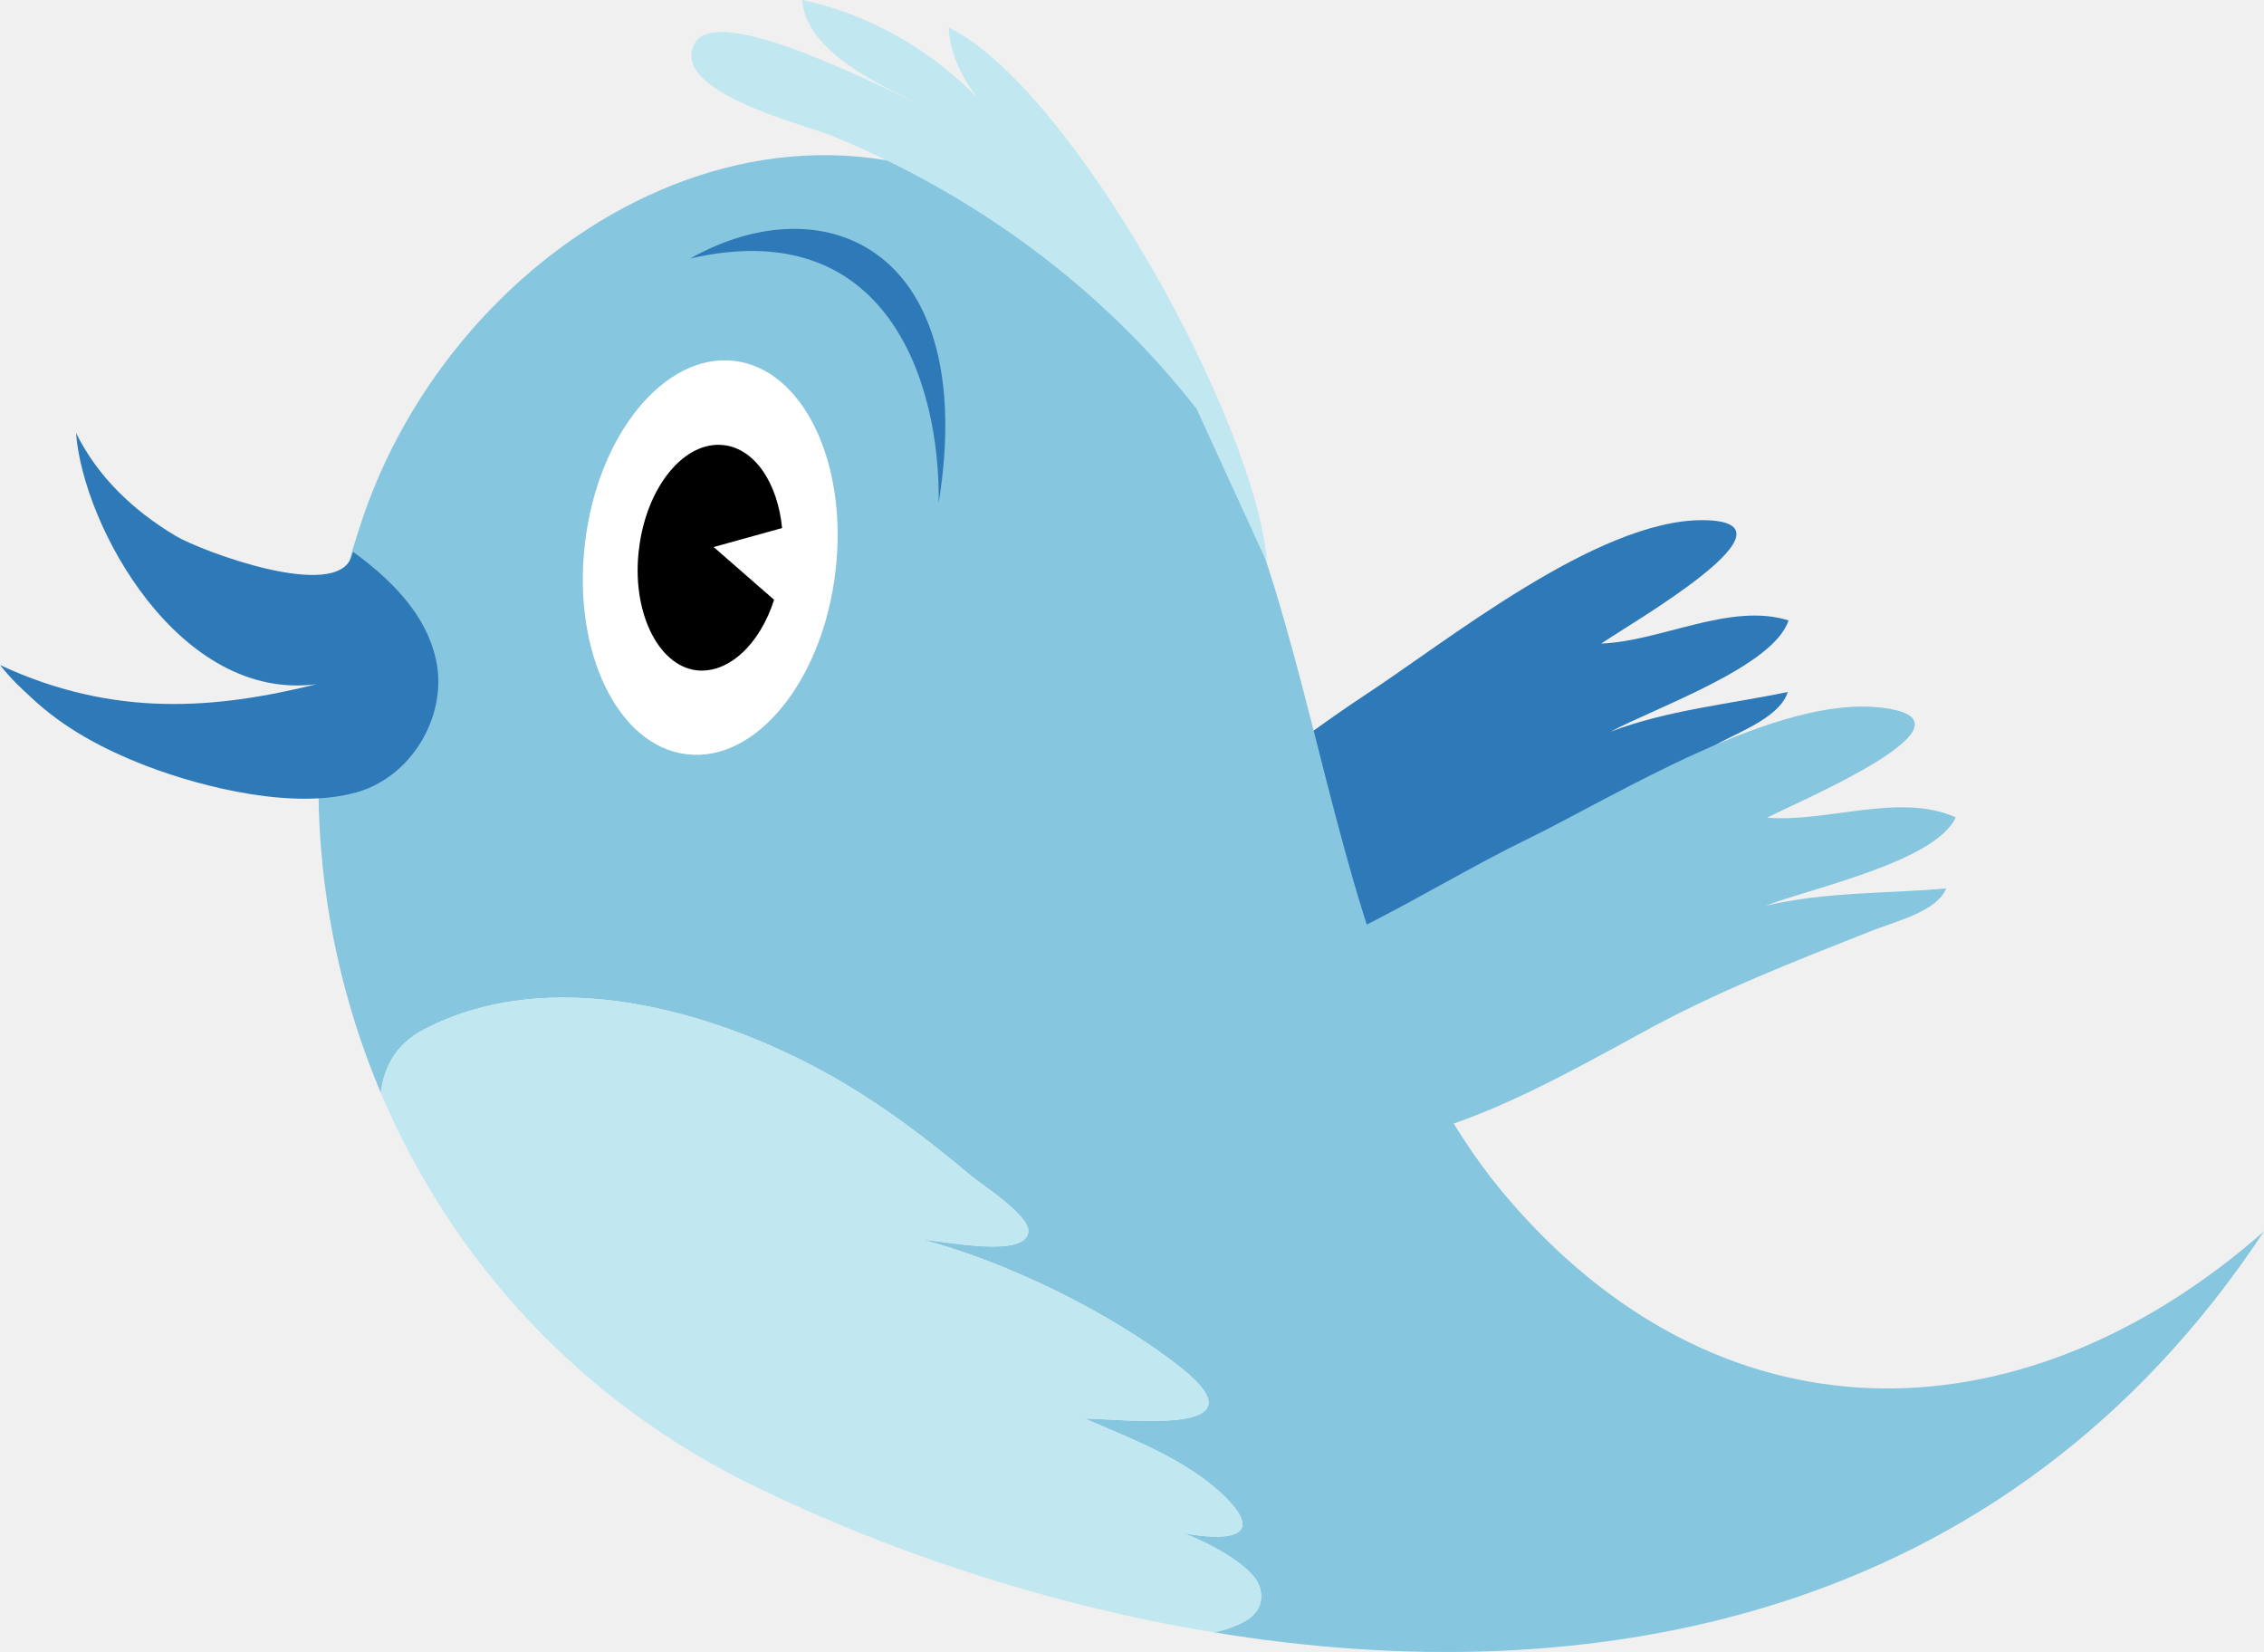
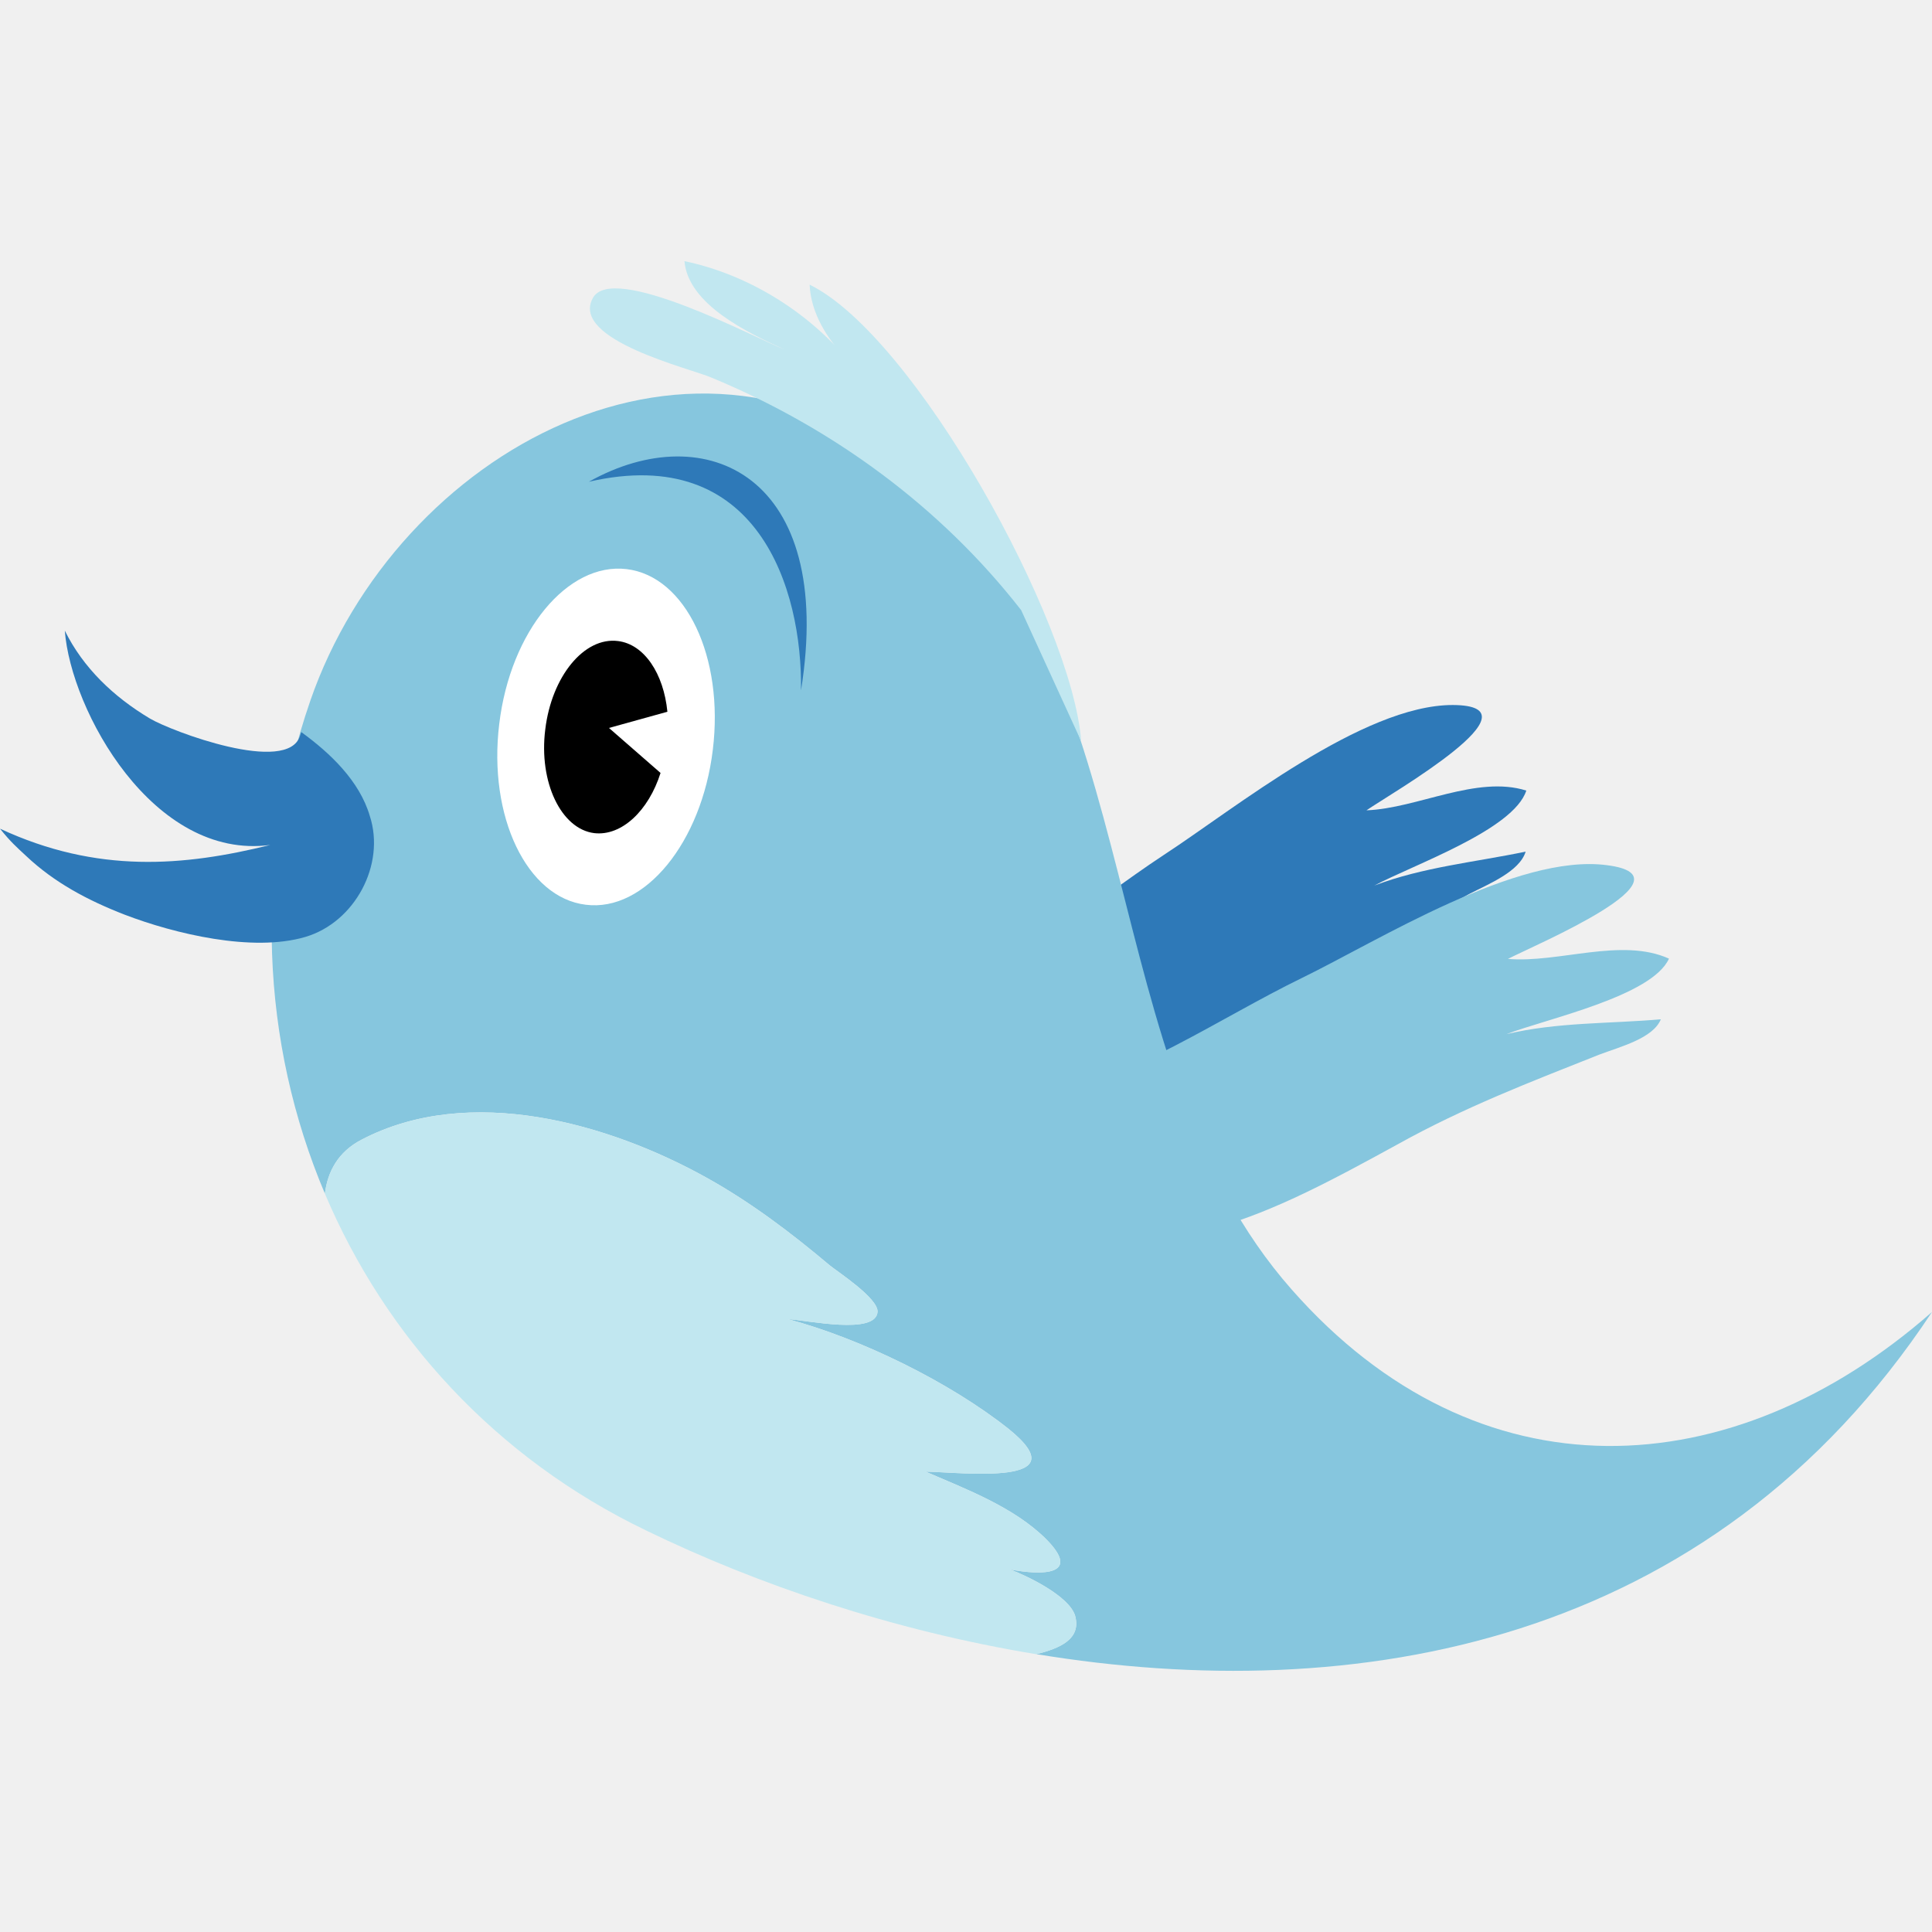
- <svg xmlns="http://www.w3.org/2000/svg" width="2500" height="1824" viewBox="0 0 98.676 72">
+ <svg xmlns="http://www.w3.org/2000/svg" width="200" height="200" viewBox="0 0 98.676 72">
  <path d="M46.906 38.006c4.511-1.443 8.646-5.12 12.541-7.682 3.608-2.354 10.152-7.661 14.756-7.654 4.683.026-3.11 4.484-4.412 5.379 2.604-.099 5.621-1.805 8.164-1.009-.643 2.008-5.809 3.805-7.758 4.85 2.479-.943 5.159-1.196 7.725-1.732-.313 1.022-1.886 1.649-2.896 2.171-3.366 1.855-6.5 3.518-9.641 5.789-6.396 4.622-10.547 7.433-18.665 6.922" fill="#2e79b8" />
  <path d="M54.906 69.17c-.319-.997-2.407-2.005-3.323-2.352 1.674.324 3.669.293 1.85-1.543-1.64-1.635-4.069-2.547-6.16-3.451 1.896.033 7.915.779 4.236-2.187-3.011-2.387-7.535-4.606-11.265-5.602.959.053 4.518.832 4.577-.384.015-.694-2.01-2.014-2.441-2.36-1.958-1.651-4.015-3.209-6.251-4.457-5.043-2.815-12.156-4.834-17.653-1.969-1.209.622-1.743 1.637-1.882 2.761-3.263-7.71-3.688-16.642-.741-25.187 4.392-12.67 19.681-21.292 31.24-11.347 11.819 10.17 8.582 29.761 18.877 41.429 9.509 10.808 22.491 10.123 32.706 1.15C87.341 70.807 69.132 73.816 52.93 71.146c1.178-.291 2.322-.759 1.976-1.976" fill="#86c6de" />
  <path d="M16.594 47.628c.139-1.124.673-2.139 1.882-2.761 5.497-2.865 12.61-.848 17.652 1.969 2.237 1.248 4.294 2.805 6.252 4.457.433.348 2.456 1.666 2.441 2.361-.061 1.215-3.618.436-4.577.383 3.729.994 8.254 3.215 11.265 5.602 3.679 2.965-2.341 2.219-4.236 2.187 2.09.903 4.521 1.815 6.16 3.45 1.819 1.837-.176 1.869-1.85 1.543.916.348 3.004 1.354 3.323 2.353.346 1.217-.799 1.687-1.978 1.978-7.327-1.205-14.23-3.555-19.912-6.312-7.717-3.712-13.329-9.906-16.422-17.21" fill="#c1e7f0" />
  <path d="M25.498 23.643c-.576 4.729 1.414 8.867 4.42 9.228 3.014.381 5.918-3.181 6.489-7.916.578-4.718-1.37-8.863-4.405-9.226-3-.356-5.935 3.153-6.504 7.914" fill="#fff" />
  <path d="M31.564 19.403c1.347.167 2.331 1.665 2.523 3.611l-2.984.828 2.634 2.298c-.612 1.931-1.987 3.234-3.384 3.074-1.692-.209-2.844-2.601-2.504-5.295.324-2.706 1.987-4.738 3.715-4.516" />
  <path d="M15.326 24.235c-.619 2.022-6.592-.231-7.673-.877-1.85-1.105-3.404-2.584-4.343-4.487.306 4.071 4.508 11.743 10.492 10.947-4.405 1.09-8.835 1.479-13.802-.832.552.688.838.93 1.334 1.393 1.451 1.371 3.167 2.276 5.047 3.005 2.529.967 6.513 1.929 9.216 1.131 2.532-.75 4.101-3.695 3.29-6.18-.521-1.779-2.019-3.211-3.502-4.283M40.911 21.924c1.763-10.967-4.858-14.009-10.835-10.657 8.628-1.987 10.913 5.47 10.835 10.657" fill="#2e79b8" />
  <path d="M53.107 42.711c4.641-.889 9.176-4.049 13.382-6.097 3.896-1.896 10.994-6.37 15.578-5.764 4.624.583-3.628 4.058-5.05 4.787 2.591.223 5.803-1.109 8.225-.013-.872 1.924-6.225 3.063-8.3 3.856 2.588-.617 5.269-.528 7.885-.758-.398.974-2.068 1.398-3.142 1.803-3.532 1.402-6.899 2.693-10.271 4.566-6.915 3.795-11.375 6.066-19.376 4.57" fill="#86c6de" />
  <path d="M55.222 24.521C54.767 18.409 46.725 3.833 41.351 1.2c.062 1.442.894 2.809 1.947 3.835C41.184 2.519 38.143.666 34.959 0c.184 2.212 3.239 3.661 5.09 4.506C38.641 3.955 31.237.013 30.27 1.9c-1.138 2.136 5.045 3.594 6.078 4.052 6.192 2.571 11.691 6.594 15.807 11.872" fill="#c1e7f0" />
</svg>
